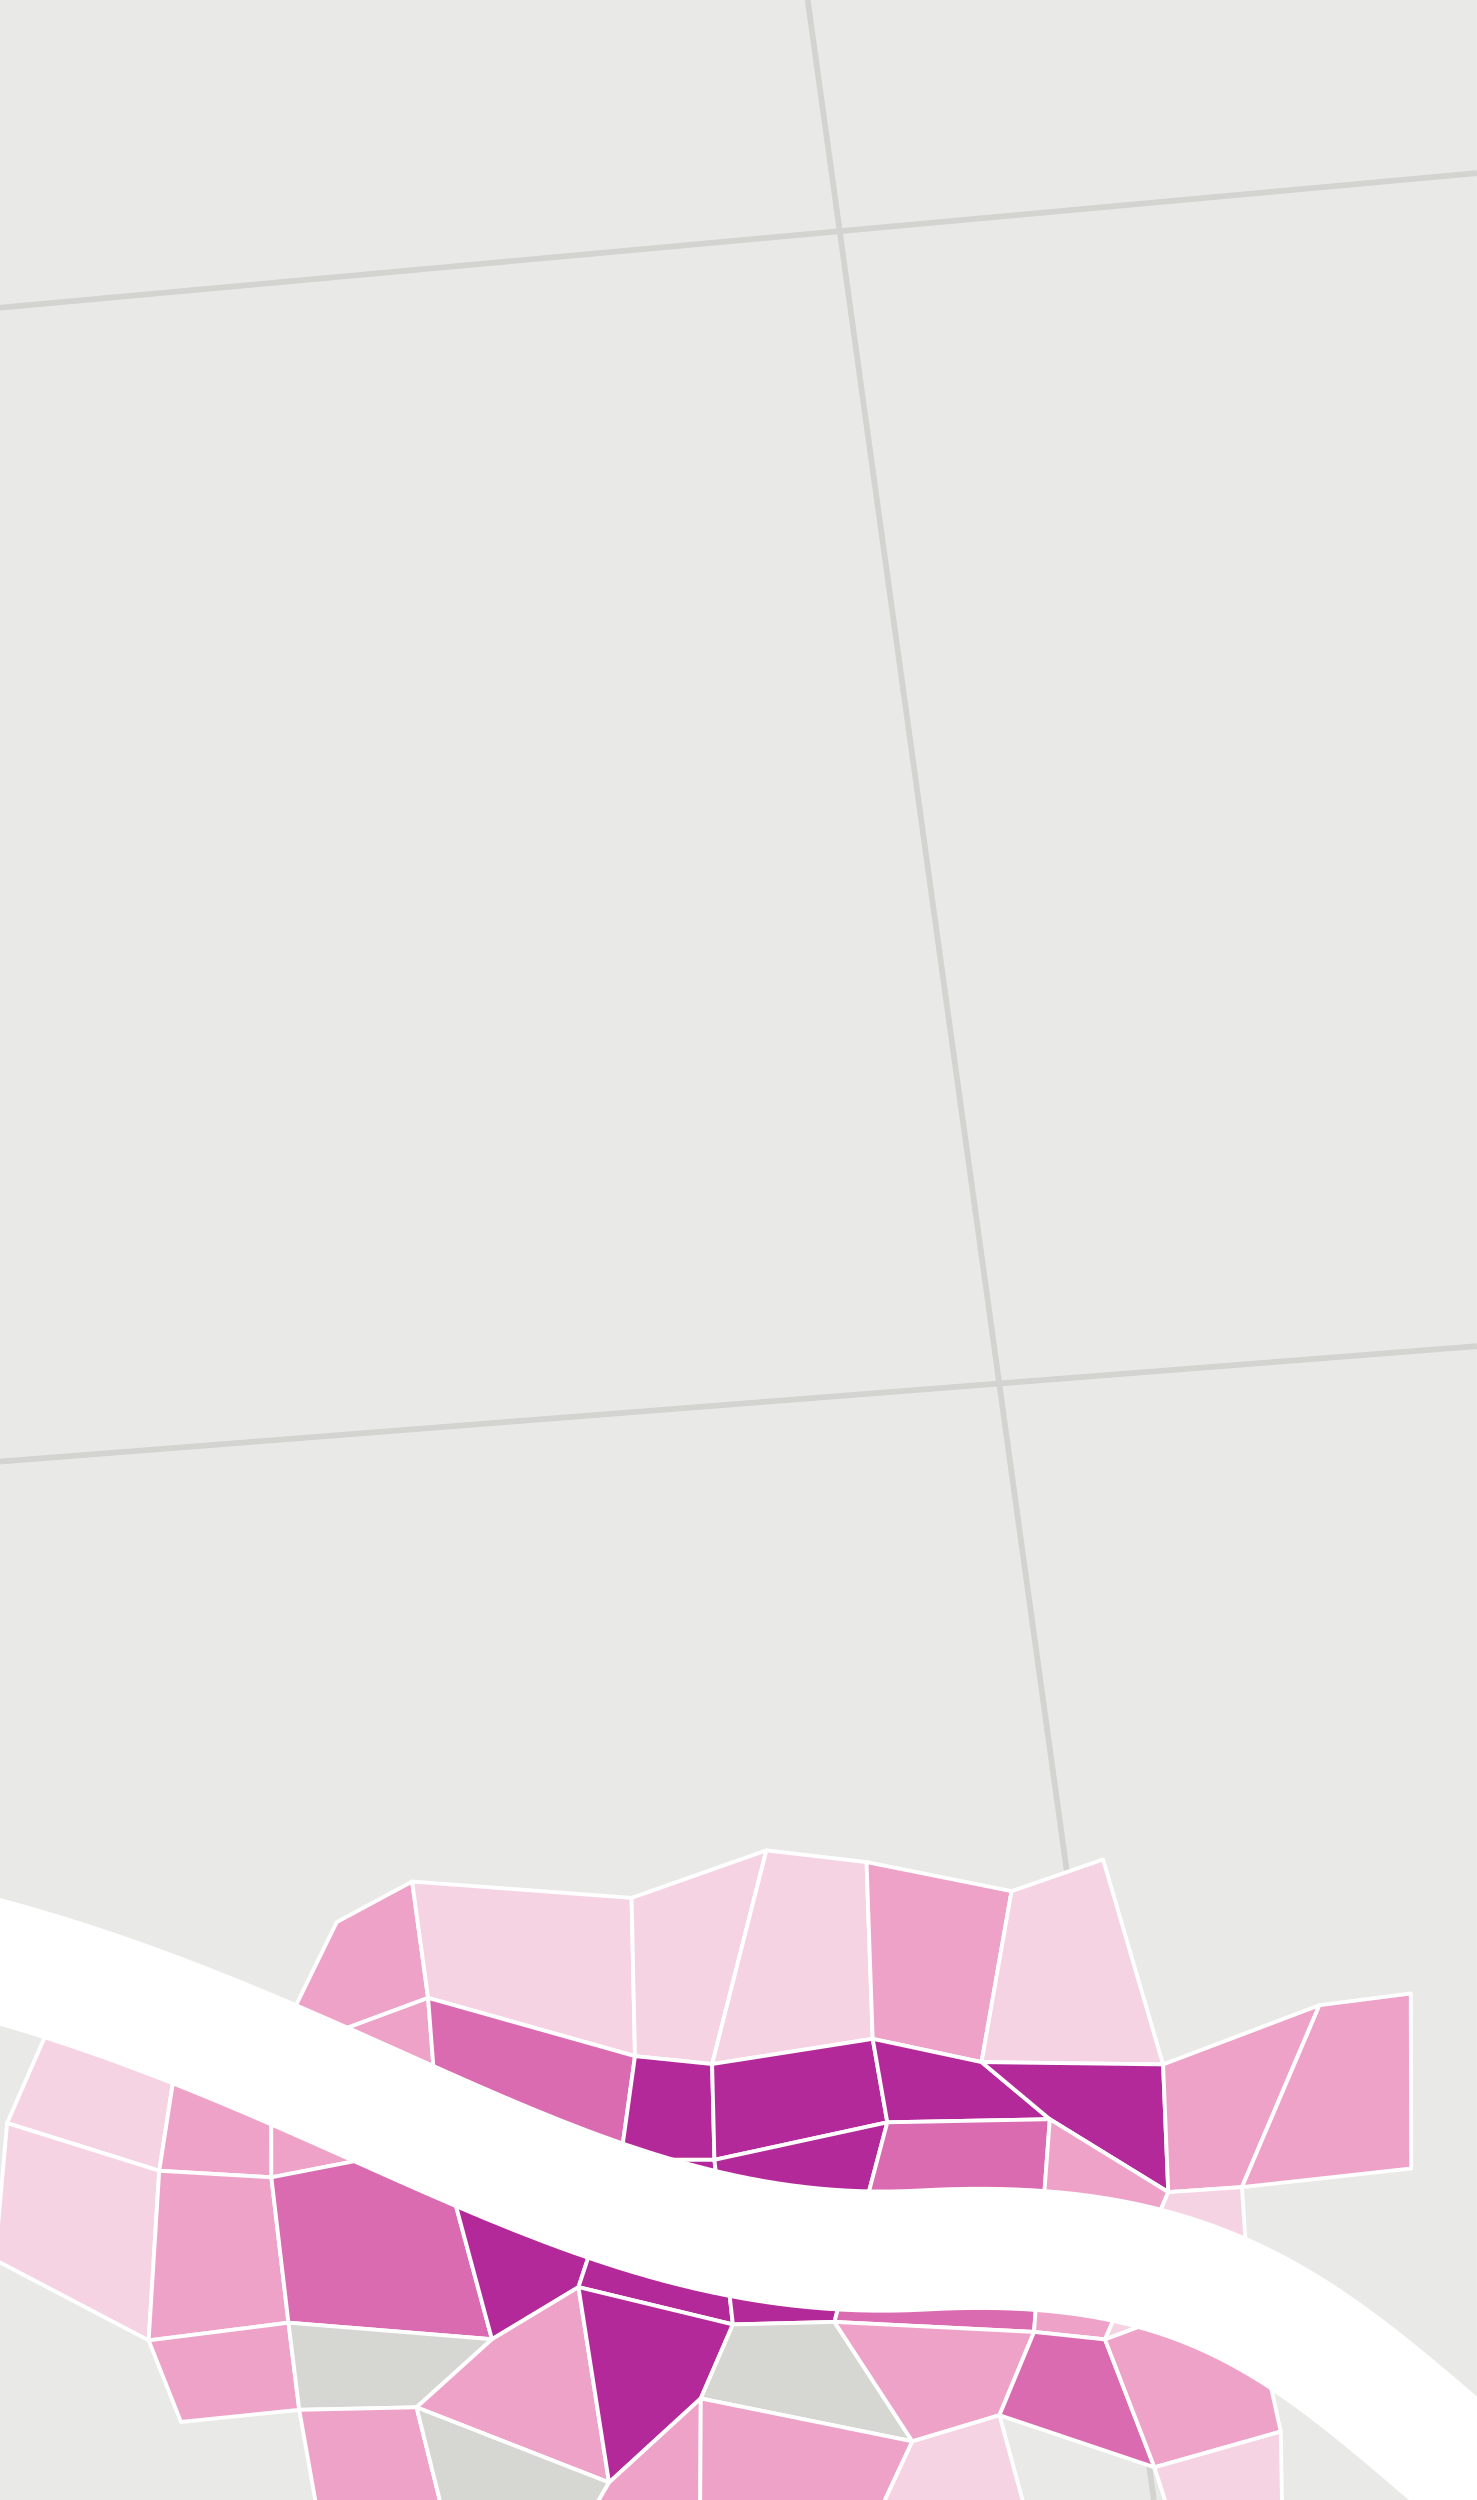
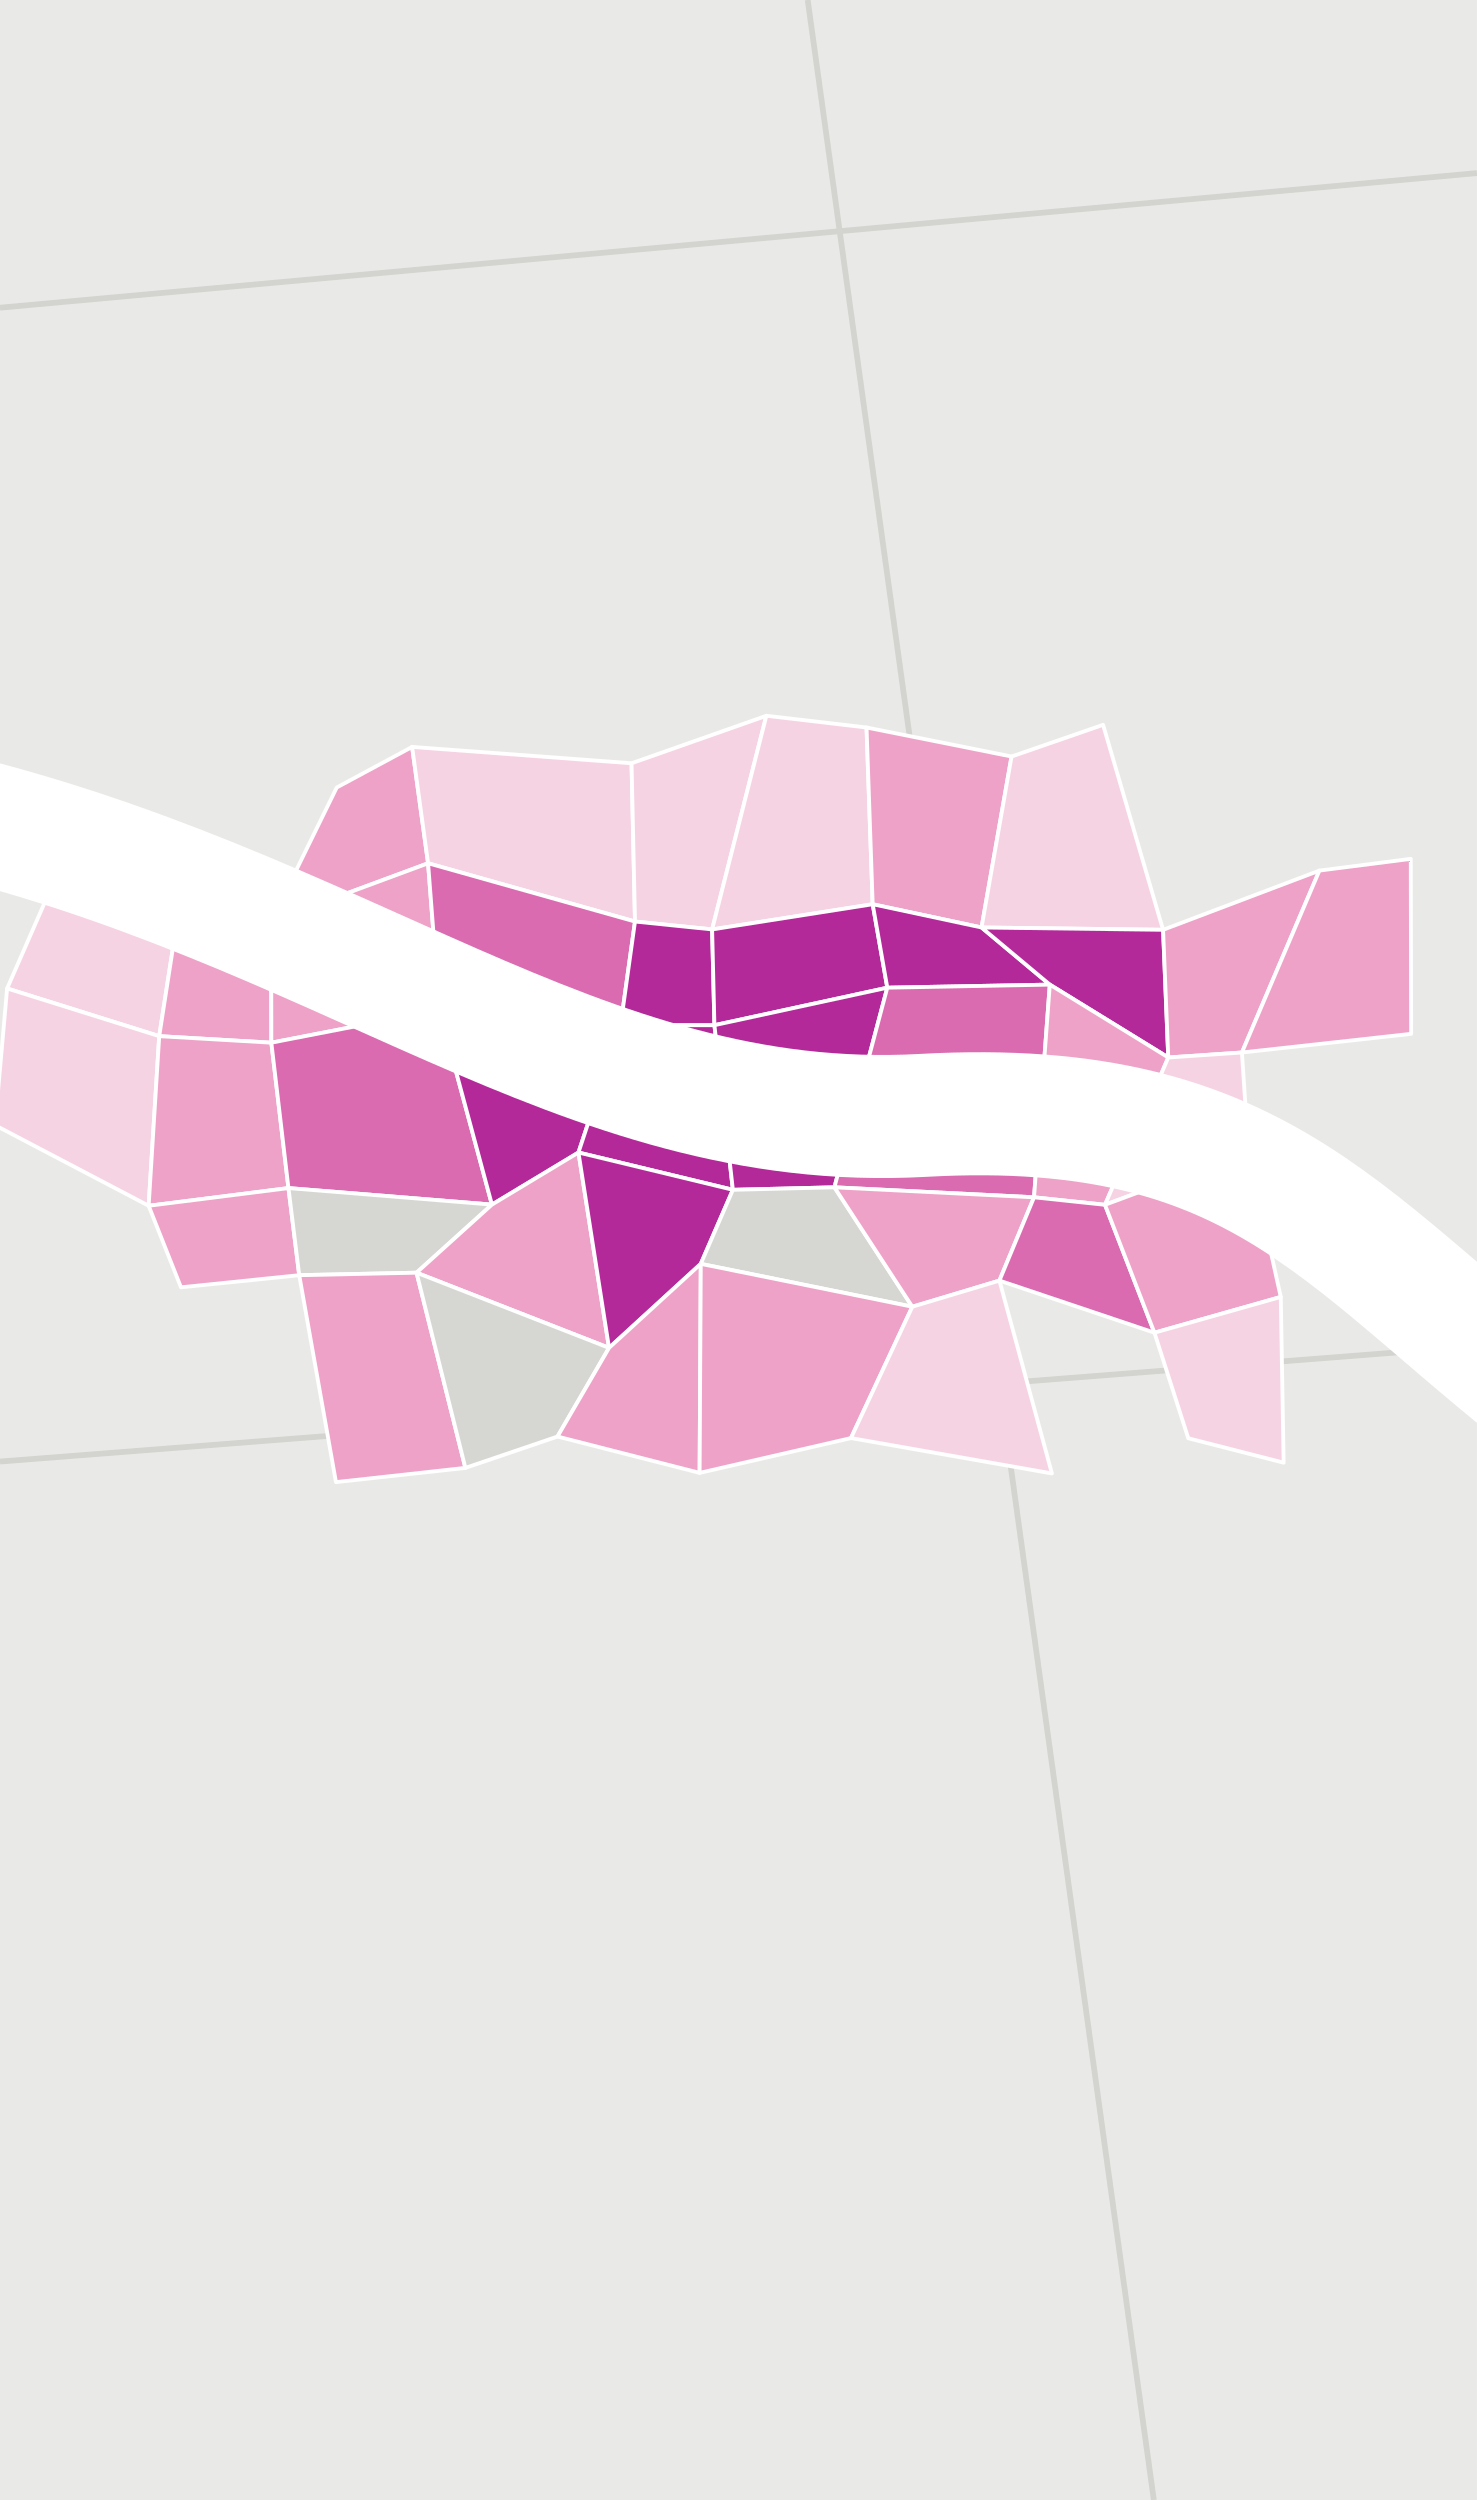
<svg xmlns="http://www.w3.org/2000/svg" width="768" height="1300" viewBox="0 0 768 1300" fill="none">
  <rect width="768" height="1300" fill="#e9e9e7" />
  <path d="M0 160L768 90" stroke="#d3d3cf" stroke-width="3" />
  <path d="M420 0L600 1300" stroke="#d3d3cf" stroke-width="3" />
  <path d="M0 760L768 700" stroke="#d3d3cf" stroke-width="3" />
-   <g stroke="#fff" stroke-width="2" stroke-linejoin="round">
-     <path d="M175.1 999.5L214.3 978.4L222.6 1038.9L141 1069.1Z" fill="#eea2c7" />
-     <path d="M214.3 978.4L328.4 986.9L330.2 1069.2L222.6 1038.9Z" fill="#f6d3e3" />
-     <path d="M328.4 986.9L398.5 962.2L370.3 1073.3L330.2 1069.2Z" fill="#f6d3e3" />
-     <path d="M398.5 962.2L450.6 968.3L453.8 1060.2L370.3 1073.3Z" fill="#f6d3e3" />
-     <path d="M450.6 968.3L526 983.4L510.4 1072.3L453.8 1060.2Z" fill="#eea2c7" />
-     <path d="M526 983.4L573.6 966.9L604.8 1073.5L510.4 1072.3Z" fill="#f6d3e3" />
-     <path d="M33.7 1035.4L97.4 1034.8L82.8 1128.8L3.7 1104Z" fill="#f6d3e3" />
-     <path d="M97.4 1034.8L141 1069.1L141.1 1132.2L82.8 1128.8Z" fill="#eea2c7" />
-     <path d="M141 1069.1L222.6 1038.9L228.5 1115.2L141.1 1132.2Z" fill="#eea2c7" />
-     <path d="M222.6 1038.9L330.2 1069.2L322.7 1123.1L228.5 1115.2Z" fill="#da6bb0" />
-     <path d="M330.2 1069.2L370.3 1073.3L371.5 1123.1L322.7 1123.1Z" fill="#b4299a" />
-     <path d="M370.3 1073.3L453.8 1060.2L461.4 1103.6L371.5 1123.1Z" fill="#b4299a" />
-     <path d="M453.8 1060.2L510.4 1072.3L545.9 1102L461.4 1103.6Z" fill="#b4299a" />
-     <path d="M510.4 1072.3L604.8 1073.5L607.5 1139.9L545.9 1102Z" fill="#b4299a" />
-     <path d="M604.8 1073.5L686.1 1042.7L645.8 1137.3L607.5 1139.9Z" fill="#eea2c7" />
-     <path d="M686.1 1042.7L733.6 1036.6L733.8 1127.6L645.8 1137.3Z" fill="#eea2c7" />
-     <path d="M3.7 1104L82.8 1128.8L77.3 1217L-2.6 1175.1Z" fill="#f6d3e3" />
-     <path d="M82.8 1128.8L141.1 1132.2L150 1207.8L77.3 1217Z" fill="#eea2c7" />
-     <path d="M141.1 1132.2L228.5 1115.2L255.8 1216.4L150 1207.8Z" fill="#da6bb0" />
-     <path d="M228.5 1115.2L322.7 1123.1L300.8 1189.3L255.8 1216.4Z" fill="#b4299a" />
-     <path d="M322.7 1123.1L371.5 1123.1L381.1 1208.7L300.8 1189.3Z" fill="#b4299a" />
-     <path d="M371.5 1123.1L461.4 1103.6L433.9 1207.4L381.1 1208.7Z" fill="#b4299a" />
-     <path d="M461.4 1103.6L545.9 1102L537.7 1212.6L433.9 1207.4Z" fill="#da6bb0" />
-     <path d="M545.9 1102L607.5 1139.9L574.6 1216.5L537.7 1212.6Z" fill="#eea2c7" />
-     <path d="M607.5 1139.9L645.8 1137.3L649.2 1188.7L574.6 1216.5Z" fill="#f6d3e3" />
-     <path d="M77.3 1217L150 1207.8L155.6 1253.1L94.1 1259.4Z" fill="#eea2c7" />
-     <path d="M150 1207.8L255.8 1216.4L216.6 1251.8L155.6 1253.1Z" fill="#d6d6d3" />
-     <path d="M255.8 1216.4L300.8 1189.3L316.7 1290.9L216.6 1251.8Z" fill="#eea2c7" />
-     <path d="M300.8 1189.3L381.1 1208.7L364.4 1247.2L316.7 1290.9Z" fill="#b4299a" />
-     <path d="M381.1 1208.7L433.9 1207.4L474.4 1269.5L364.4 1247.2Z" fill="#d6d6d3" />
-     <path d="M433.9 1207.4L537.7 1212.6L519.7 1255.9L474.4 1269.5Z" fill="#eea2c7" />
-     <path d="M537.7 1212.6L574.6 1216.5L600.3 1283L519.7 1255.9Z" fill="#da6bb0" />
-     <path d="M574.6 1216.5L649.2 1188.7L666 1264.4L600.3 1283Z" fill="#eea2c7" />
-     <path d="M155.6 1253.1L216.6 1251.8L242 1353.3L174.7 1360.7Z" fill="#eea2c7" />
-     <path d="M216.6 1251.8L316.7 1290.9L289.9 1337L242 1353.3Z" fill="#d6d6d3" />
-     <path d="M316.7 1290.9L364.4 1247.2L363.8 1355.9L289.9 1337Z" fill="#eea2c7" />
-     <path d="M364.4 1247.2L474.4 1269.5L442.5 1337.8L363.8 1355.9Z" fill="#eea2c7" />
-     <path d="M474.4 1269.5L519.7 1255.9L547 1356.2L442.5 1337.8Z" fill="#f6d3e3" />
-     <path d="M600.3 1283L666 1264.4L667.5 1350.6L617.9 1337.9Z" fill="#f6d3e3" />
+   <g transform="translate(0 -590)">
+     <g stroke="#fff" stroke-width="2" stroke-linejoin="round">
+       <path d="M175.1 999.5L214.3 978.4L222.6 1038.9L141 1069.1Z" fill="#eea2c7" />
+       <path d="M214.3 978.4L328.4 986.9L330.2 1069.2L222.6 1038.9Z" fill="#f6d3e3" />
+       <path d="M328.4 986.9L398.5 962.2L370.3 1073.3L330.2 1069.2Z" fill="#f6d3e3" />
+       <path d="M398.5 962.2L450.6 968.3L453.8 1060.2L370.3 1073.3Z" fill="#f6d3e3" />
+       <path d="M450.6 968.3L526 983.4L510.4 1072.3L453.8 1060.2Z" fill="#eea2c7" />
+       <path d="M526 983.4L573.6 966.9L604.8 1073.5L510.4 1072.3Z" fill="#f6d3e3" />
+       <path d="M33.7 1035.4L97.4 1034.8L82.8 1128.8L3.7 1104Z" fill="#f6d3e3" />
+       <path d="M97.4 1034.8L141 1069.1L141.1 1132.2L82.8 1128.8Z" fill="#eea2c7" />
+       <path d="M141 1069.1L222.6 1038.9L228.5 1115.2L141.1 1132.2Z" fill="#eea2c7" />
+       <path d="M222.6 1038.9L330.2 1069.2L322.7 1123.1L228.5 1115.2Z" fill="#da6bb0" />
+       <path d="M330.2 1069.2L370.3 1073.3L371.5 1123.1L322.7 1123.1Z" fill="#b4299a" />
+       <path d="M370.3 1073.3L453.8 1060.2L461.4 1103.6L371.5 1123.1Z" fill="#b4299a" />
+       <path d="M453.8 1060.2L510.4 1072.3L545.9 1102L461.4 1103.6Z" fill="#b4299a" />
+       <path d="M510.4 1072.3L604.8 1073.5L607.5 1139.9L545.9 1102Z" fill="#b4299a" />
+       <path d="M604.8 1073.5L686.1 1042.7L645.8 1137.3L607.5 1139.9Z" fill="#eea2c7" />
+       <path d="M686.1 1042.7L733.6 1036.6L733.8 1127.6L645.8 1137.3Z" fill="#eea2c7" />
+       <path d="M3.7 1104L82.8 1128.8L77.3 1217L-2.6 1175.1Z" fill="#f6d3e3" />
+       <path d="M82.8 1128.8L141.1 1132.2L150 1207.8L77.3 1217Z" fill="#eea2c7" />
+       <path d="M141.1 1132.2L228.5 1115.2L255.8 1216.4L150 1207.8Z" fill="#da6bb0" />
+       <path d="M228.5 1115.2L322.7 1123.1L300.8 1189.3L255.8 1216.4Z" fill="#b4299a" />
+       <path d="M322.7 1123.1L371.5 1123.1L381.1 1208.7L300.8 1189.3Z" fill="#b4299a" />
+       <path d="M371.5 1123.1L461.4 1103.6L433.9 1207.4L381.1 1208.7Z" fill="#b4299a" />
+       <path d="M461.4 1103.6L545.9 1102L537.7 1212.6L433.9 1207.4Z" fill="#da6bb0" />
+       <path d="M545.9 1102L607.5 1139.9L574.6 1216.5L537.7 1212.6Z" fill="#eea2c7" />
+       <path d="M607.5 1139.9L645.8 1137.3L649.2 1188.7L574.6 1216.5Z" fill="#f6d3e3" />
+       <path d="M77.3 1217L150 1207.8L155.6 1253.1L94.1 1259.4Z" fill="#eea2c7" />
+       <path d="M150 1207.8L255.8 1216.4L216.6 1251.8L155.6 1253.1Z" fill="#d6d6d3" />
+       <path d="M255.8 1216.4L300.8 1189.3L316.7 1290.9L216.6 1251.8Z" fill="#eea2c7" />
+       <path d="M300.8 1189.3L381.1 1208.7L364.4 1247.2L316.7 1290.9Z" fill="#b4299a" />
+       <path d="M381.1 1208.7L433.9 1207.4L474.4 1269.5L364.4 1247.2Z" fill="#d6d6d3" />
+       <path d="M433.9 1207.4L537.7 1212.6L519.7 1255.9L474.4 1269.5Z" fill="#eea2c7" />
+       <path d="M537.7 1212.6L574.6 1216.5L600.3 1283L519.7 1255.9Z" fill="#da6bb0" />
+       <path d="M574.6 1216.5L649.2 1188.7L666 1264.4L600.3 1283Z" fill="#eea2c7" />
+       <path d="M155.6 1253.1L216.6 1251.8L242 1353.3L174.7 1360.7Z" fill="#eea2c7" />
+       <path d="M216.6 1251.8L316.7 1290.9L289.9 1337L242 1353.3Z" fill="#d6d6d3" />
+       <path d="M316.7 1290.9L364.4 1247.2L363.8 1355.9L289.9 1337Z" fill="#eea2c7" />
+       <path d="M364.4 1247.2L474.4 1269.5L442.5 1337.8L363.8 1355.9Z" fill="#eea2c7" />
+       <path d="M474.4 1269.5L519.7 1255.9L547 1356.2L442.5 1337.8Z" fill="#f6d3e3" />
+       <path d="M600.3 1283L666 1264.4L667.5 1350.6L617.9 1337.9Z" fill="#f6d3e3" />
+     </g>
+     <path d="M-40 1010C180 1060 300 1180 480 1170S700 1240 820 1330" stroke="#fff" stroke-width="64" stroke-linecap="round" />
  </g>
-   <path d="M-40 1010C180 1060 300 1180 480 1170S700 1240 820 1330" stroke="#fff" stroke-width="64" stroke-linecap="round" />
</svg>
